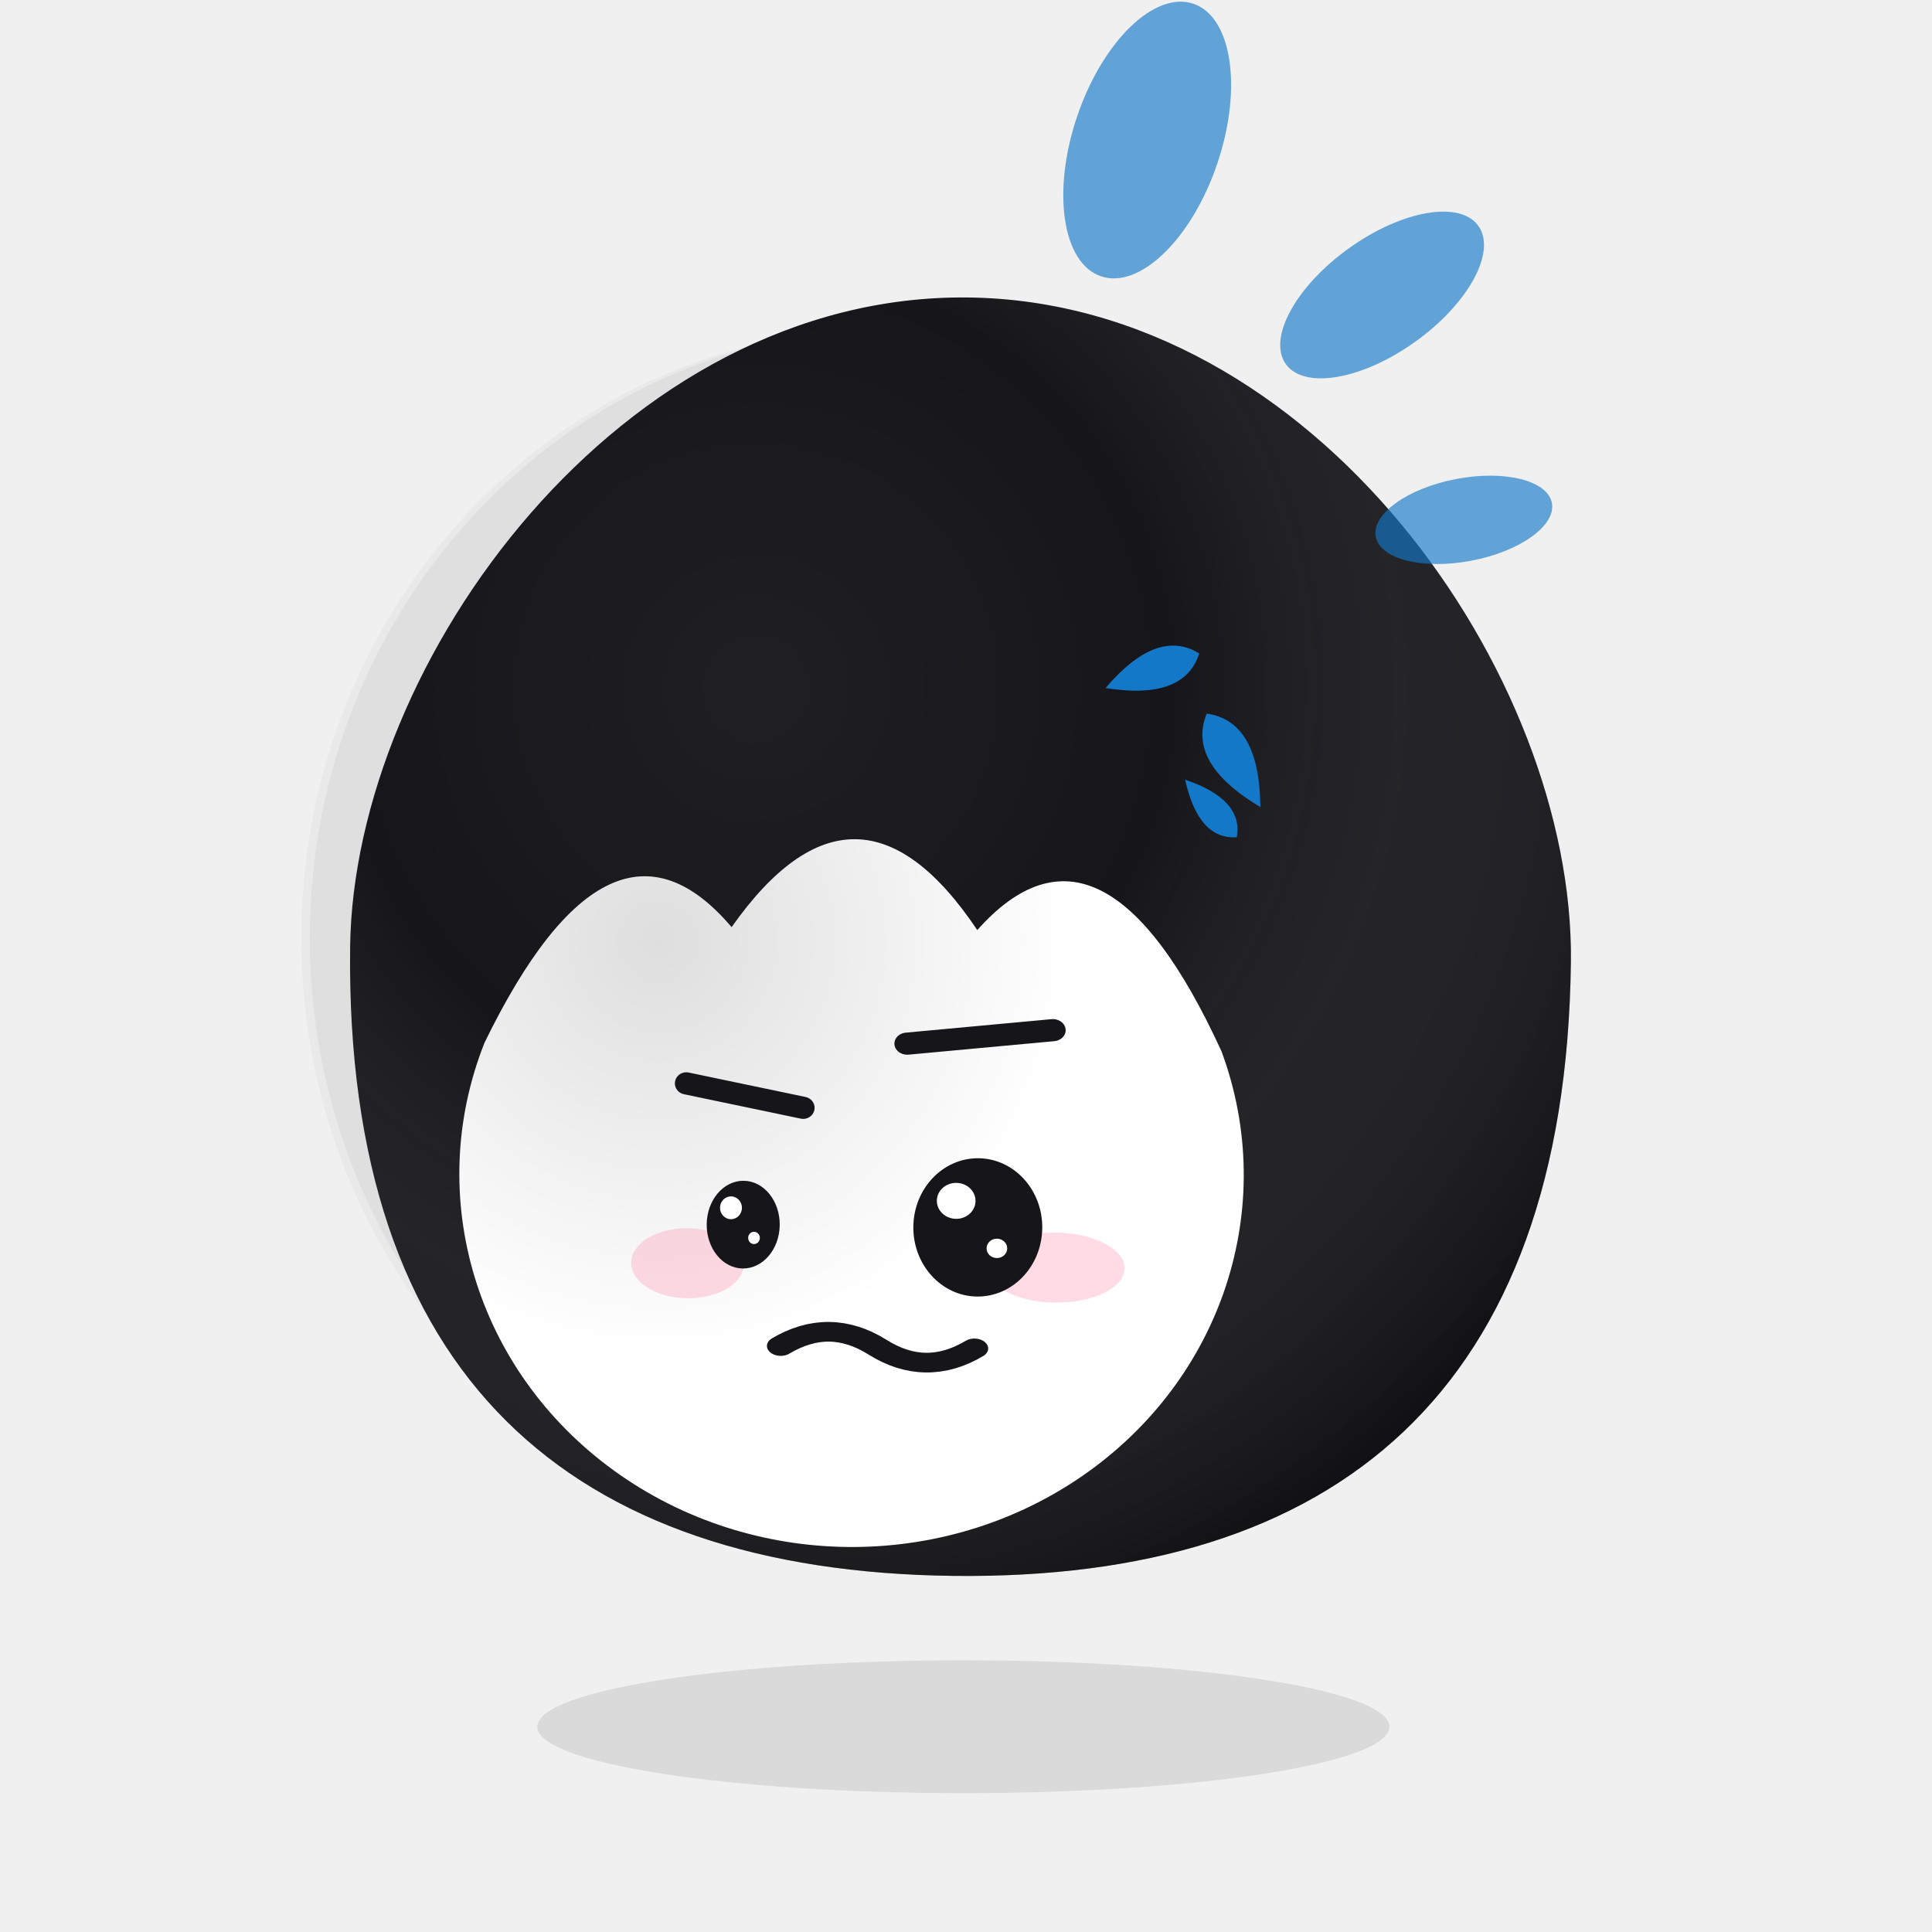
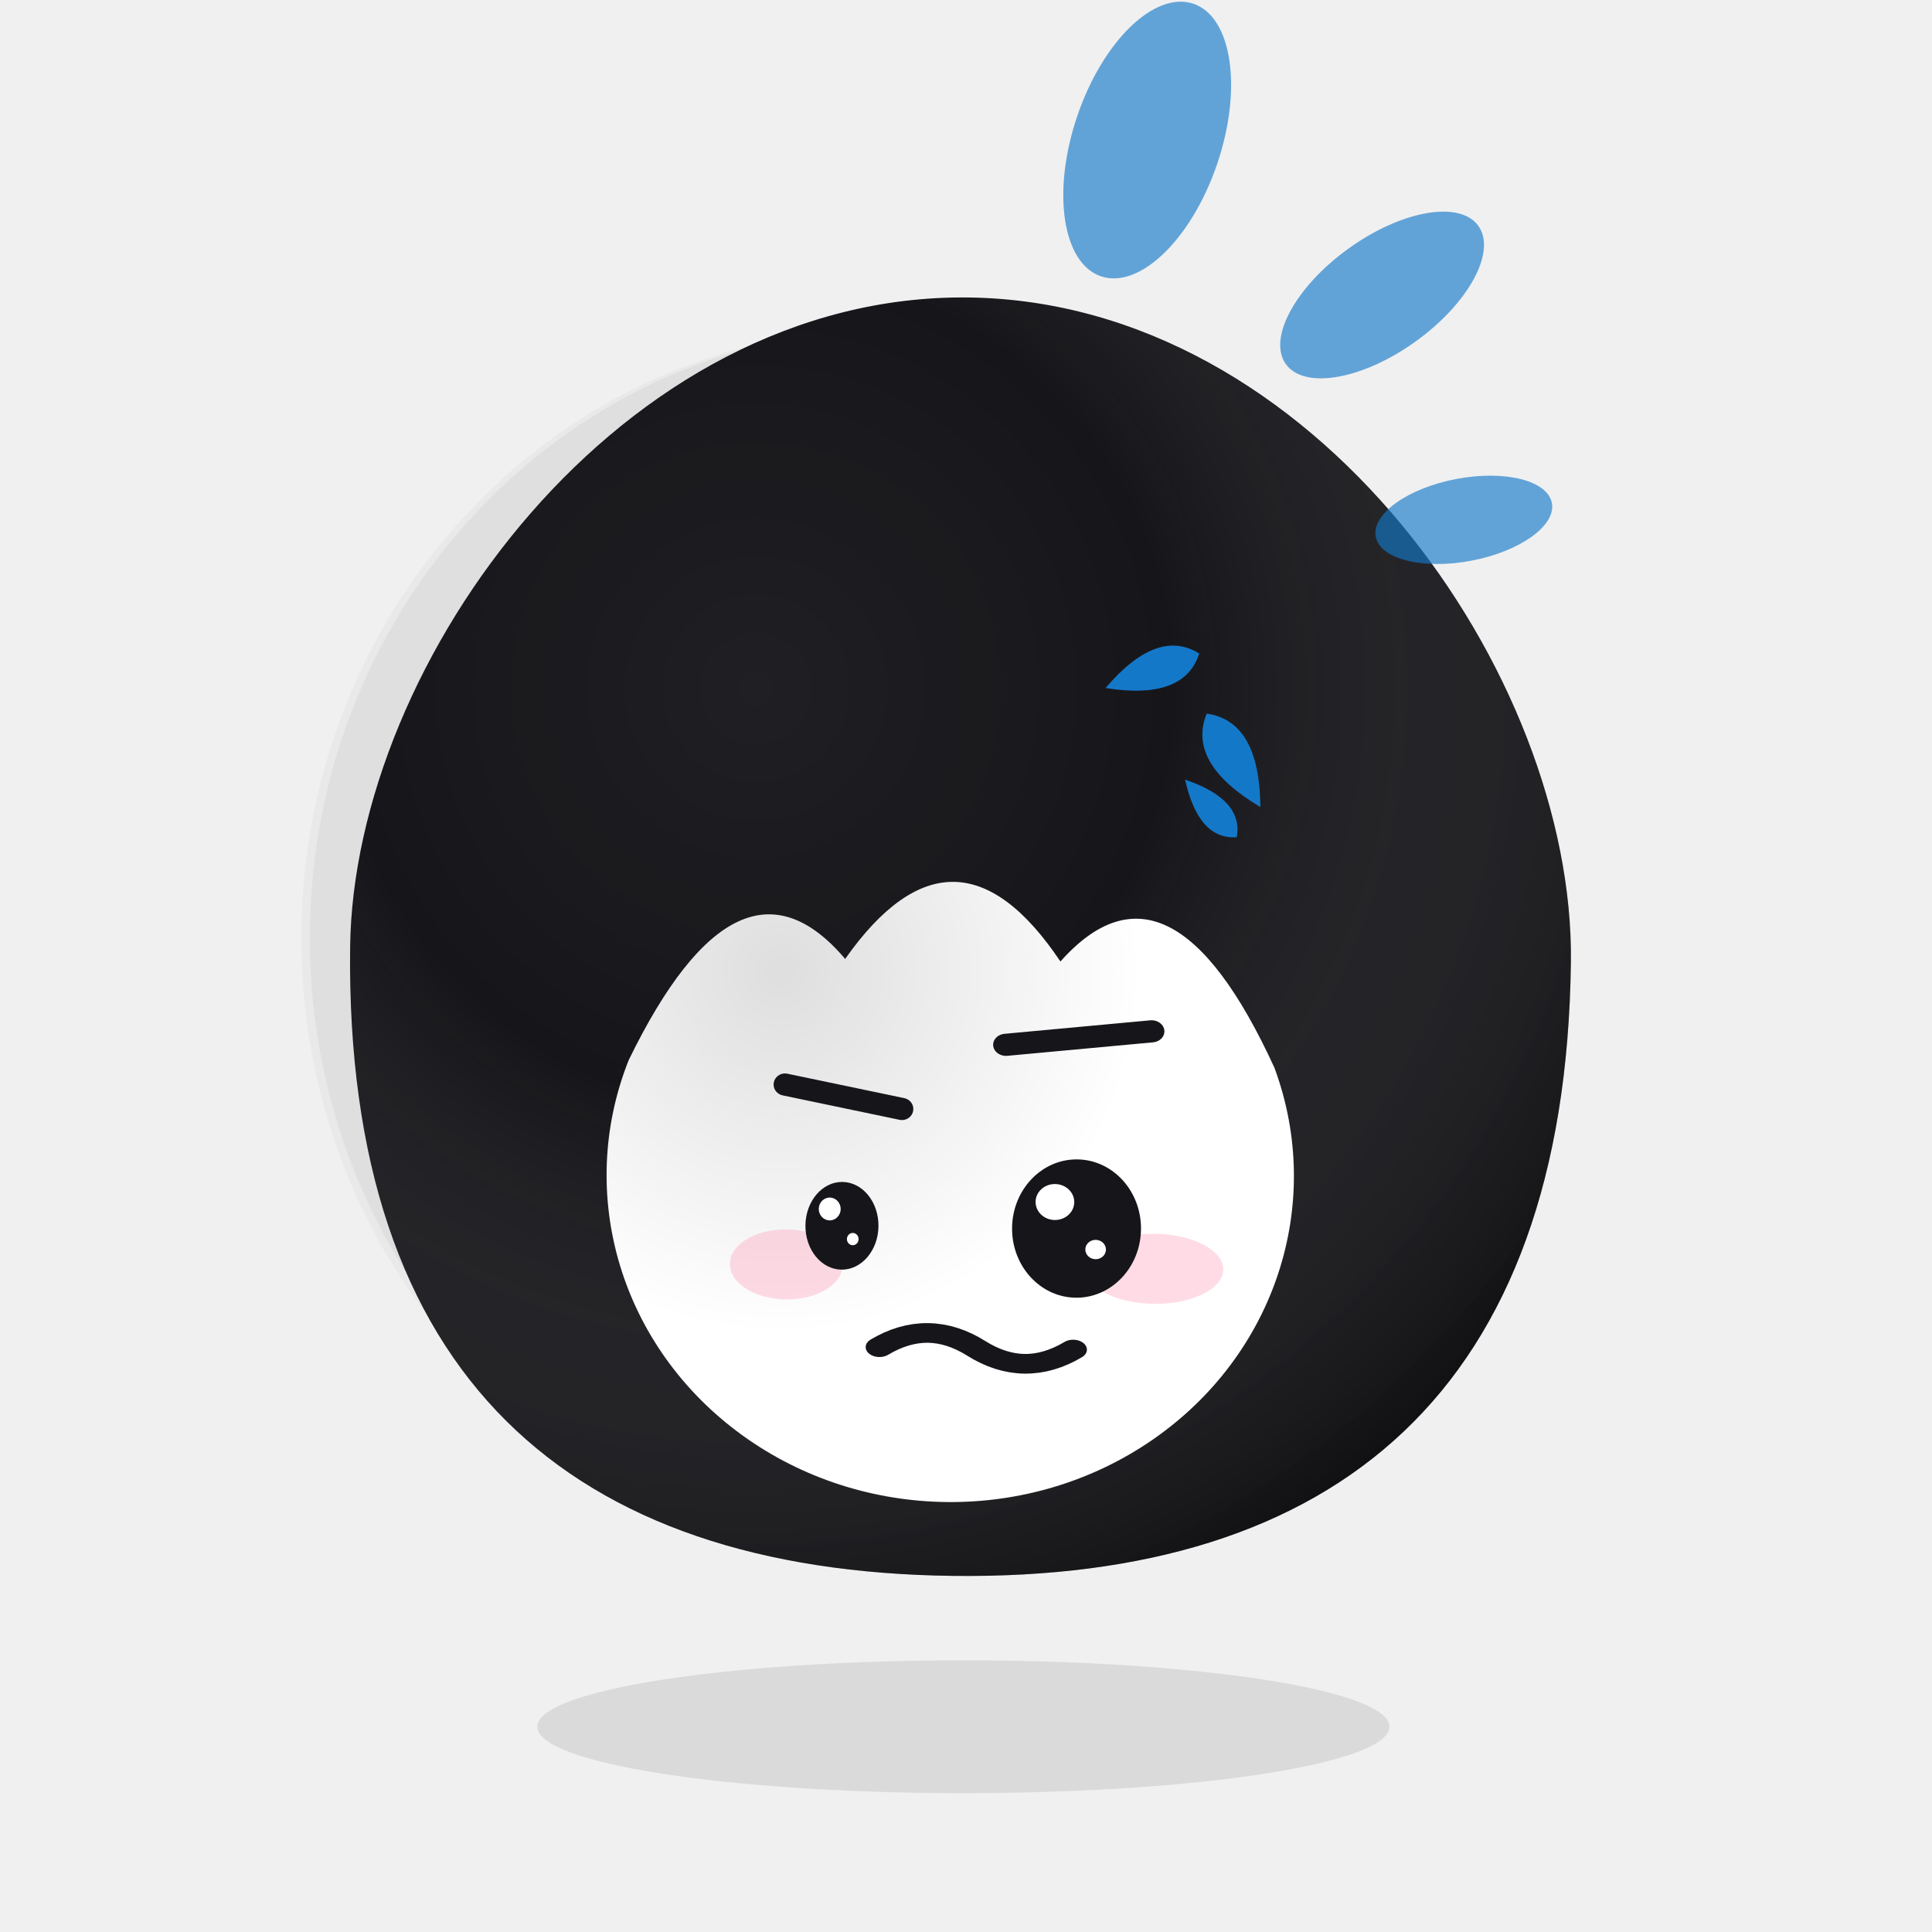
<svg xmlns="http://www.w3.org/2000/svg" width="320" height="320" viewBox="0 0 320 320">
  <defs>
    <radialGradient id="bg0" gradientUnits="userSpaceOnUse" cx="-34" cy="-40" r="162" fx="-34" fy="-40">
      <stop offset="0" stop-color="rgba(255,255,255,0.043)" />
      <stop offset="0.42" stop-color="rgba(255,255,255,0)" />
      <stop offset="1" stop-color="rgba(0,0,0,0.272)" />
    </radialGradient>
    <clipPath id="bc1">
      <path d="M0 -102.44C55.94 -102.44 98.5 -43.025 98.5 2.868C98.5 71.708 61.733 102.44 0 102.44C-61.733 102.44 -98.5 71.708 -98.5 2.868C-98.5 -43.025 -55.94 -102.44 0 -102.44ZM2.919 -96.979C54.944 -96.979 94.524 -40.535 94.524 3.063C94.524 68.461 60.331 97.657 2.919 97.657C-54.493 97.657 -88.686 68.461 -88.686 3.063C-88.686 -40.535 -49.105 -96.979 2.919 -96.979Z" transform="matrix(1.011 0.012 -0.012 1.018 159.126 155.144)" />
    </clipPath>
    <clipPath id="bc2">
-       <path d="M42.947 18.166C52.655 43.328 43.709 71.519 20.94 87.509C-1.828 103.499 -33.022 103.499 -55.791 87.509C-78.559 71.519 -87.506 43.328 -77.797 18.166Q-57.673 -24.122 -37.549 -1.106Q-17.425 -30.197 2.699 -1.106Q22.823 -24.122 42.947 18.166Z" transform="matrix(1.011 0.012 -0.012 1.018 159.126 155.144)" />
+       <path d="M51.646 20.731C60.153 42.779 52.314 67.481 32.363 81.492C12.413 95.503 -14.92 95.503 -34.871 81.492C-54.821 67.481 -62.66 42.779 -54.153 20.731Q-36.52 -16.323 -18.887 3.845Q-1.254 -21.646 16.38 3.845Q34.013 -16.323 51.646 20.731Z" transform="matrix(1.011 0.012 -0.012 1.018 159.126 155.144)" />
    </clipPath>
-     <radialGradient id="bg1" gradientUnits="userSpaceOnUse" cx="-49.548" cy="1.318" r="112.123" fx="-49.548" fy="1.318">
+     <radialGradient id="bg1" gradientUnits="userSpaceOnUse" cx="-29.401" cy="5.969" r="98.245" fx="-29.401" fy="5.969">
      <stop offset="0" stop-color="rgba(0,0,0,0.129)" />
      <stop offset="0.6" stop-color="rgba(0,0,0,0)" />
    </radialGradient>
    <clipPath id="bc3">
-       <path d="M42.947 18.166C52.655 43.328 43.709 71.519 20.94 87.509C-1.828 103.499 -33.022 103.499 -55.791 87.509C-78.559 71.519 -87.506 43.328 -77.797 18.166Q-57.673 -24.122 -37.549 -1.106Q-17.425 -30.197 2.699 -1.106Q22.823 -24.122 42.947 18.166Z" transform="matrix(1.011 0.012 -0.012 1.018 159.126 155.144)" />
+       <path d="M51.646 20.731C60.153 42.779 52.314 67.481 32.363 81.492C12.413 95.503 -14.92 95.503 -34.871 81.492C-54.821 67.481 -62.66 42.779 -54.153 20.731Q-36.52 -16.323 -18.887 3.845Q-1.254 -21.646 16.38 3.845Q34.013 -16.323 51.646 20.731Z" transform="matrix(1.011 0.012 -0.012 1.018 159.126 155.144)" />
    </clipPath>
    <clipPath id="bc4">
-       <path d="M42.947 18.166C52.655 43.328 43.709 71.519 20.94 87.509C-1.828 103.499 -33.022 103.499 -55.791 87.509C-78.559 71.519 -87.506 43.328 -77.797 18.166Q-57.673 -24.122 -37.549 -1.106Q-17.425 -30.197 2.699 -1.106Q22.823 -24.122 42.947 18.166Z" transform="matrix(1.011 0.012 -0.012 1.018 159.126 155.144)" />
+       <path d="M51.646 20.731C60.153 42.779 52.314 67.481 32.363 81.492C12.413 95.503 -14.92 95.503 -34.871 81.492C-54.821 67.481 -62.66 42.779 -54.153 20.731Q-36.52 -16.323 -18.887 3.845Q-1.254 -21.646 16.38 3.845Q34.013 -16.323 51.646 20.731Z" transform="matrix(1.011 0.012 -0.012 1.018 159.126 155.144)" />
    </clipPath>
  </defs>
  <path d="M70.128 126C70.128 132.075 38.535 137 -0.437 137C-39.409 137 -71.002 132.075 -71.002 126C-71.002 119.925 -39.409 115 -0.437 115C38.535 115 70.128 119.925 70.128 126" fill="rgba(22,22,26,0.13)" fill-opacity="0.8" transform="matrix(1 0 0 1 160 160)" />
  <path d="M97 0C97 55.714 53.572 100.88 0 100.88C-53.572 100.88 -97 55.714 -97 0C-97 -55.714 -53.572 -100.88 0 -100.88C53.572 -100.88 97 -55.714 97 0" fill="#16161A" fill-opacity="0.028" transform="matrix(1 0 0 1 146.907 155.393)" />
  <path d="M97 0C97 55.714 53.572 100.88 0 100.88C-53.572 100.88 -97 55.714 -97 0C-97 -55.714 -53.572 -100.88 0 -100.88C53.572 -100.88 97 -55.714 97 0" fill="#16161A" fill-opacity="0.043" transform="matrix(1 0 0 1 148.316 155.334)" />
  <path d="M97 0C97 55.714 53.572 100.88 0 100.88C-53.572 100.88 -97 55.714 -97 0C-97 -55.714 -53.572 -100.88 0 -100.88C53.572 -100.88 97 -55.714 97 0" fill="#16161A" fill-opacity="0.142" transform="matrix(1 0 0 1 159.126 155.144)" />
  <path d="M2.919 -98.461C55.736 -98.461 95.919 -41.157 95.919 3.105C95.919 69.499 61.206 99.139 2.919 99.139C-55.367 99.139 -90.081 69.499 -90.081 3.105C-90.081 -41.157 -49.897 -98.461 2.919 -98.461Z" fill="#16161A" transform="matrix(1.011 0.012 -0.012 1.018 159.126 155.144)" />
  <path d="M0 -104C56.792 -104 100 -43.68 100 2.912C100 72.8 62.674 104 0 104C-62.674 104 -100 72.8 -100 2.912C-100 -43.68 -56.792 -104 0 -104Z" fill="#16161A" transform="matrix(1.011 0.012 -0.012 1.018 159.126 155.144)" />
  <path d="M0 -104C56.792 -104 100 -43.68 100 2.912C100 72.8 62.674 104 0 104C-62.674 104 -100 72.8 -100 2.912C-100 -43.68 -56.792 -104 0 -104ZM2.919 -98.461C55.736 -98.461 95.919 -41.157 95.919 3.105C95.919 69.499 61.206 99.139 2.919 99.139C-55.367 99.139 -90.081 69.499 -90.081 3.105C-90.081 -41.157 -49.897 -98.461 2.919 -98.461Z" fill="url(#bg0)" transform="matrix(1.011 0.012 -0.012 1.018 159.126 155.144)" />
  <g clip-path="url(#bc1)">
-     <path d="M42.947 18.166C52.655 43.328 43.709 71.519 20.94 87.509C-1.828 103.499 -33.022 103.499 -55.791 87.509C-78.559 71.519 -87.506 43.328 -77.797 18.166Q-57.673 -24.122 -37.549 -1.106Q-17.425 -30.197 2.699 -1.106Q22.823 -24.122 42.947 18.166Z" fill="#FFFFFF" transform="matrix(1.011 0.012 -0.012 1.018 159.126 155.144)" />
+     <path d="M51.646 20.731C60.153 42.779 52.314 67.481 32.363 81.492C12.413 95.503 -14.92 95.503 -34.871 81.492C-54.821 67.481 -62.66 42.779 -54.153 20.731Q-36.52 -16.323 -18.887 3.845Q-1.254 -21.646 16.38 3.845Q34.013 -16.323 51.646 20.731Z" fill="#FFFFFF" transform="matrix(1.011 0.012 -0.012 1.018 159.126 155.144)" />
    <g clip-path="url(#bc2)">
-       <path d="M42.947 18.166C52.655 43.328 43.709 71.519 20.94 87.509C-1.828 103.499 -33.022 103.499 -55.791 87.509C-78.559 71.519 -87.506 43.328 -77.797 18.166Q-57.673 -24.122 -37.549 -1.106Q-17.425 -30.197 2.699 -1.106Q22.823 -24.122 42.947 18.166Z" fill="url(#bg1)" transform="matrix(1.011 0.012 -0.012 1.018 159.126 155.144)" />
+       <path d="M51.646 20.731C60.153 42.779 52.314 67.481 32.363 81.492C12.413 95.503 -14.92 95.503 -34.871 81.492C-54.821 67.481 -62.66 42.779 -54.153 20.731Q-36.52 -16.323 -18.887 3.845Q-1.254 -21.646 16.38 3.845Q34.013 -16.323 51.646 20.731Z" fill="url(#bg1)" transform="matrix(1.011 0.012 -0.012 1.018 159.126 155.144)" />
    </g>
    <g clip-path="url(#bc3)">
-       <path d="M11.5 0C11.5 3.866 6.351 7 0 7C-6.351 7 -11.5 3.866 -11.5 0C-11.5 -3.866 -6.351 -7 0 -7C6.351 -7 11.5 -3.866 11.5 0" fill="rgba(255,138,168,0.42)" fill-opacity="0.7" transform="matrix(0.812 0.01 -0.01 0.829 113.874 209.239)" />
-       <path d="M11.5 0C11.5 3.866 6.351 7 0 7C-6.351 7 -11.5 3.866 -11.5 0C-11.5 -3.866 -6.351 -7 0 -7C6.351 -7 11.5 -3.866 11.5 0" fill="rgba(255,138,168,0.42)" fill-opacity="0.7" transform="matrix(0.996 0.012 -0.01 0.829 174.81 209.957)" />
+       <path d="M11.5 0C11.5 3.866 6.351 7 0 7C-6.351 7 -11.5 3.866 -11.5 0C-11.5 -3.866 -6.351 -7 0 -7C6.351 -7 11.5 -3.866 11.5 0" fill="rgba(255,138,168,0.42)" fill-opacity="0.7" transform="matrix(0.812 0.01 -0.01 0.829 130.228 209.432)" />
+       <path d="M11.5 0C11.5 3.866 6.351 7 0 7C-6.351 7 -11.5 3.866 -11.5 0C-11.5 -3.866 -6.351 -7 0 -7C6.351 -7 11.5 -3.866 11.5 0" fill="rgba(255,138,168,0.42)" fill-opacity="0.7" transform="matrix(0.996 0.012 -0.01 0.829 191.164 210.15)" />
    </g>
    <g clip-path="url(#bc4)">
-       <path d="M6.72 0C6.72 4.595 3.711 8.32 0 8.32C-3.711 8.32 -6.72 4.595 -6.72 0C-6.72 -4.595 -3.711 -8.32 0 -8.32C3.711 -8.32 6.72 -4.595 6.72 0" fill="#16161A" transform="matrix(0.9 0.011 -0.01 0.873 123.099 202.837)" />
-       <path d="M-0.269 -3.162C-0.269 -1.967 -1.171 -0.998 -2.285 -0.998C-3.398 -0.998 -4.301 -1.967 -4.301 -3.162C-4.301 -4.356 -3.398 -5.325 -2.285 -5.325C-1.171 -5.325 -0.269 -4.356 -0.269 -3.162" fill="#FFFFFF" transform="matrix(0.9 0.011 -0.01 0.873 123.099 202.837)" />
-       <path d="M3.091 2.496C3.091 3.139 2.61 3.661 2.016 3.661C1.422 3.661 0.941 3.139 0.941 2.496C0.941 1.853 1.422 1.331 2.016 1.331C2.61 1.331 3.091 1.853 3.091 2.496" fill="#FFFFFF" transform="matrix(0.9 0.011 -0.01 0.873 123.099 202.837)" />
-       <path d="M10.56 0C10.56 7.246 5.832 13.12 0 13.12C-5.832 13.12 -10.56 7.246 -10.56 0C-10.56 -7.246 -5.832 -13.12 0 -13.12C5.832 -13.12 10.56 -7.246 10.56 0" fill="#16161A" transform="matrix(1.011 0.012 -0.01 0.873 161.955 203.295)" />
-       <path d="M-0.422 -4.986C-0.422 -3.102 -1.841 -1.574 -3.59 -1.574C-5.34 -1.574 -6.758 -3.102 -6.758 -4.986C-6.758 -6.87 -5.34 -8.397 -3.59 -8.397C-1.841 -8.397 -0.422 -6.87 -0.422 -4.986" fill="#FFFFFF" transform="matrix(1.011 0.012 -0.01 0.873 161.955 203.295)" />
-       <path d="M4.858 3.936C4.858 4.95 4.101 5.773 3.168 5.773C2.235 5.773 1.478 4.95 1.478 3.936C1.478 2.922 2.235 2.099 3.168 2.099C4.101 2.099 4.858 2.922 4.858 3.936" fill="#FFFFFF" transform="matrix(1.011 0.012 -0.01 0.873 161.955 203.295)" />
-       <path d="M-11 0L11 0" fill="none" stroke="#16161A" stroke-width="4.2" stroke-linecap="round" stroke-linejoin="round" transform="matrix(0.88 0.184 -0.189 0.854 123.351 181.464)" />
-       <path d="M-12 0L12 0" fill="none" stroke="#16161A" stroke-width="4.2" stroke-linecap="round" stroke-linejoin="round" transform="matrix(1.005 -0.093 0.111 0.868 162.326 171.744)" />
-       <path d="M-16.32 0Q-8.16 -6.936 0 0Q8.16 6.936 16.32 0" fill="none" stroke="#16161A" stroke-width="4.6" stroke-linecap="round" stroke-linejoin="round" transform="matrix(0.984 0.012 -0.008 0.708 145.351 223.14)" />
+       <path d="M6.72 0C6.72 4.595 3.711 8.32 0 8.32C-3.711 8.32 -6.72 4.595 -6.72 0C-6.72 -4.595 -3.711 -8.32 0 -8.32C3.711 -8.32 6.72 -4.595 6.72 0" fill="#16161A" transform="matrix(0.9 0.011 -0.01 0.873 139.453 203.03)" />
+       <path d="M-0.269 -3.162C-0.269 -1.967 -1.171 -0.998 -2.285 -0.998C-3.398 -0.998 -4.301 -1.967 -4.301 -3.162C-4.301 -4.356 -3.398 -5.325 -2.285 -5.325C-1.171 -5.325 -0.269 -4.356 -0.269 -3.162" fill="#FFFFFF" transform="matrix(0.9 0.011 -0.01 0.873 139.453 203.03)" />
+       <path d="M3.091 2.496C3.091 3.139 2.61 3.661 2.016 3.661C1.422 3.661 0.941 3.139 0.941 2.496C0.941 1.853 1.422 1.331 2.016 1.331C2.61 1.331 3.091 1.853 3.091 2.496" fill="#FFFFFF" transform="matrix(0.9 0.011 -0.01 0.873 139.453 203.03)" />
+       <path d="M10.56 0C10.56 7.246 5.832 13.12 0 13.12C-5.832 13.12 -10.56 7.246 -10.56 0C-10.56 -7.246 -5.832 -13.12 0 -13.12C5.832 -13.12 10.56 -7.246 10.56 0" fill="#16161A" transform="matrix(1.011 0.012 -0.01 0.873 178.308 203.487)" />
+       <path d="M-0.422 -4.986C-0.422 -3.102 -1.841 -1.574 -3.59 -1.574C-5.34 -1.574 -6.758 -3.102 -6.758 -4.986C-6.758 -6.87 -5.34 -8.397 -3.59 -8.397C-1.841 -8.397 -0.422 -6.87 -0.422 -4.986" fill="#FFFFFF" transform="matrix(1.011 0.012 -0.01 0.873 178.308 203.487)" />
+       <path d="M4.858 3.936C4.858 4.95 4.101 5.773 3.168 5.773C2.235 5.773 1.478 4.95 1.478 3.936C1.478 2.922 2.235 2.099 3.168 2.099C4.101 2.099 4.858 2.922 4.858 3.936" fill="#FFFFFF" transform="matrix(1.011 0.012 -0.01 0.873 178.308 203.487)" />
+       <path d="M-11 0L11 0" fill="none" stroke="#16161A" stroke-width="4.2" stroke-linecap="round" stroke-linejoin="round" transform="matrix(0.88 0.184 -0.189 0.854 139.705 181.657)" />
+       <path d="M-12 0L12 0" fill="none" stroke="#16161A" stroke-width="4.2" stroke-linecap="round" stroke-linejoin="round" transform="matrix(1.005 -0.093 0.111 0.868 178.68 171.937)" />
+       <path d="M-16.32 0Q-8.16 -6.936 0 0Q8.16 6.936 16.32 0" fill="none" stroke="#16161A" stroke-width="4.6" stroke-linecap="round" stroke-linejoin="round" transform="matrix(0.984 0.012 -0.008 0.708 161.705 223.333)" />
    </g>
  </g>
  <path d="M12.099 0C12.099 12.939 6.682 23.428 0 23.428C-6.682 23.428 -12.099 12.939 -12.099 0C-12.099 -12.939 -6.682 -23.428 0 -23.428C6.682 -23.428 12.099 -12.939 12.099 0" fill="#1478C9" fill-opacity="0.644" transform="matrix(0.957 0.33 -0.328 0.963 190.012 23.194)" />
  <path d="M9.344 0C9.344 10.697 5.161 19.368 0 19.368C-5.161 19.368 -9.344 10.697 -9.344 0C-9.344 -10.697 -5.161 -19.368 0 -19.368C5.161 -19.368 9.344 -10.697 9.344 0" fill="#1478C9" fill-opacity="0.644" transform="matrix(0.587 0.829 -0.824 0.59 228.919 48.86)" />
  <path d="M6.763 0C6.763 8.105 3.735 14.676 0 14.676C-3.735 14.676 -6.763 8.105 -6.763 0C-6.763 -8.105 -3.735 -14.676 0 -14.676C3.735 -14.676 6.763 -8.105 6.763 0" fill="#1478C9" fill-opacity="0.644" transform="matrix(0.189 1 -0.994 0.19 242.454 86.102)" />
  <path d="M0 -10.086Q6.983 2.328 0 7.758Q-6.983 2.328 0 -10.086" fill="#1478C9" transform="matrix(-0.867 0.498 -0.498 -0.867 203.735 124.925)" />
  <path d="M0 -9.348Q6.472 2.157 0 7.191Q-6.472 2.157 0 -9.348" fill="#1478C9" transform="matrix(-0.346 -0.938 0.938 -0.346 191.883 110.725)" />
  <path d="M0 -7.24Q5.013 1.671 0 5.569Q-5.013 1.671 0 -7.24" fill="#1478C9" transform="matrix(0.744 -0.668 0.668 0.744 201.129 134.524)" />
</svg>
